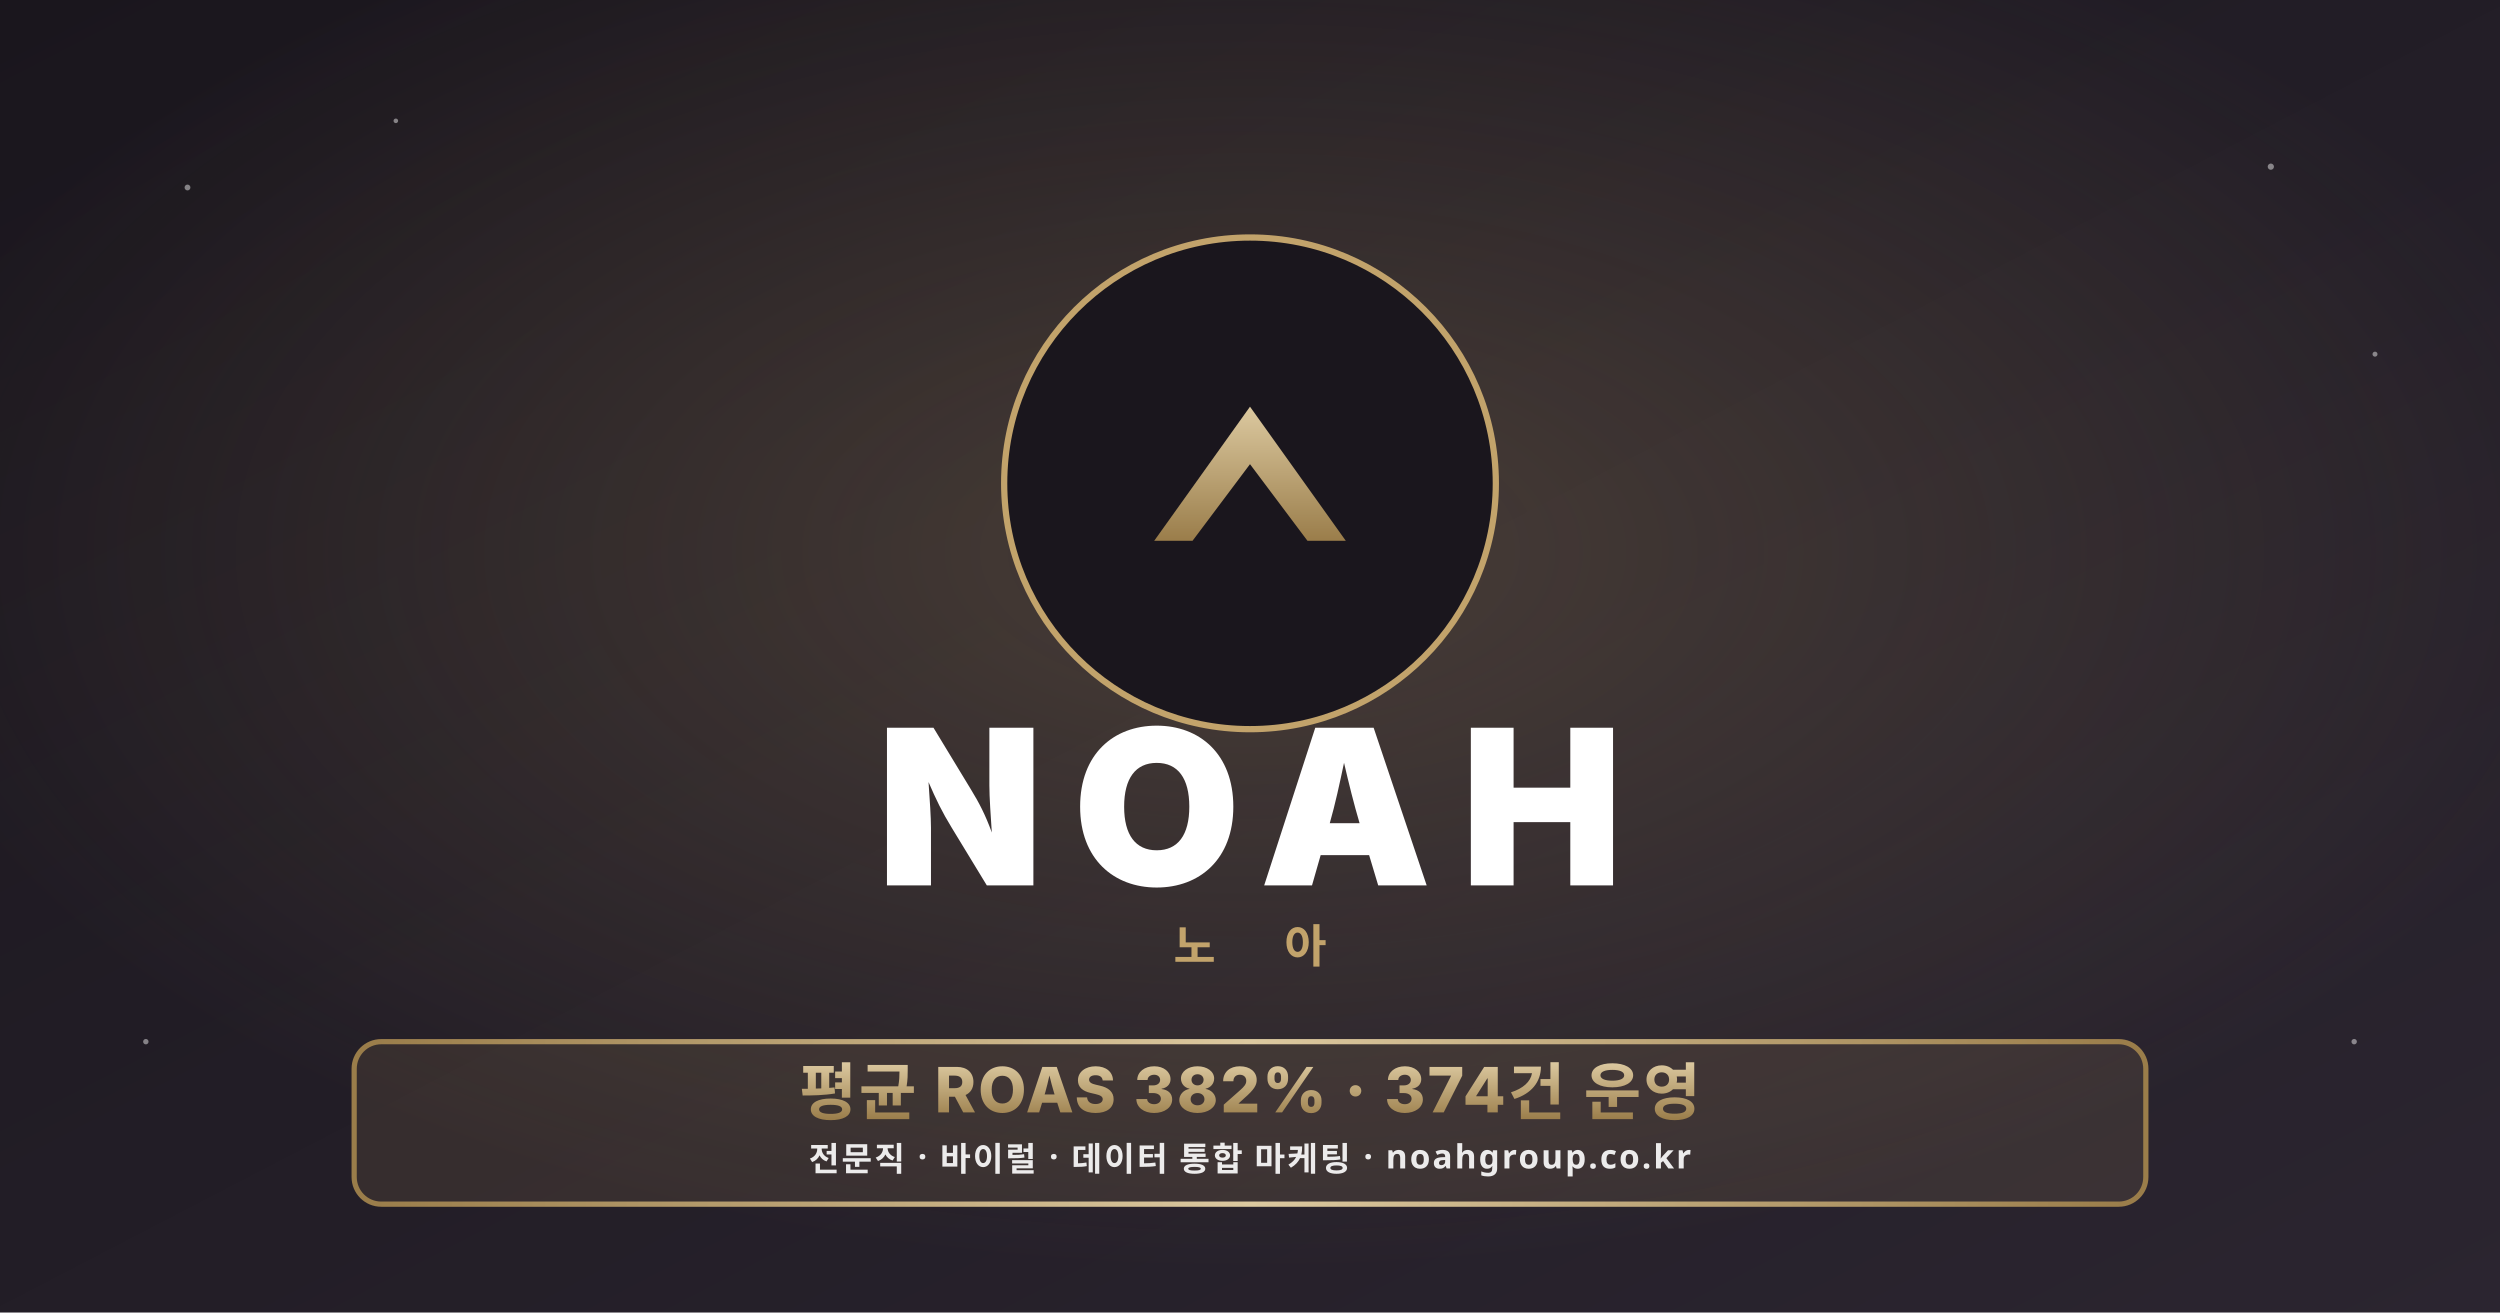
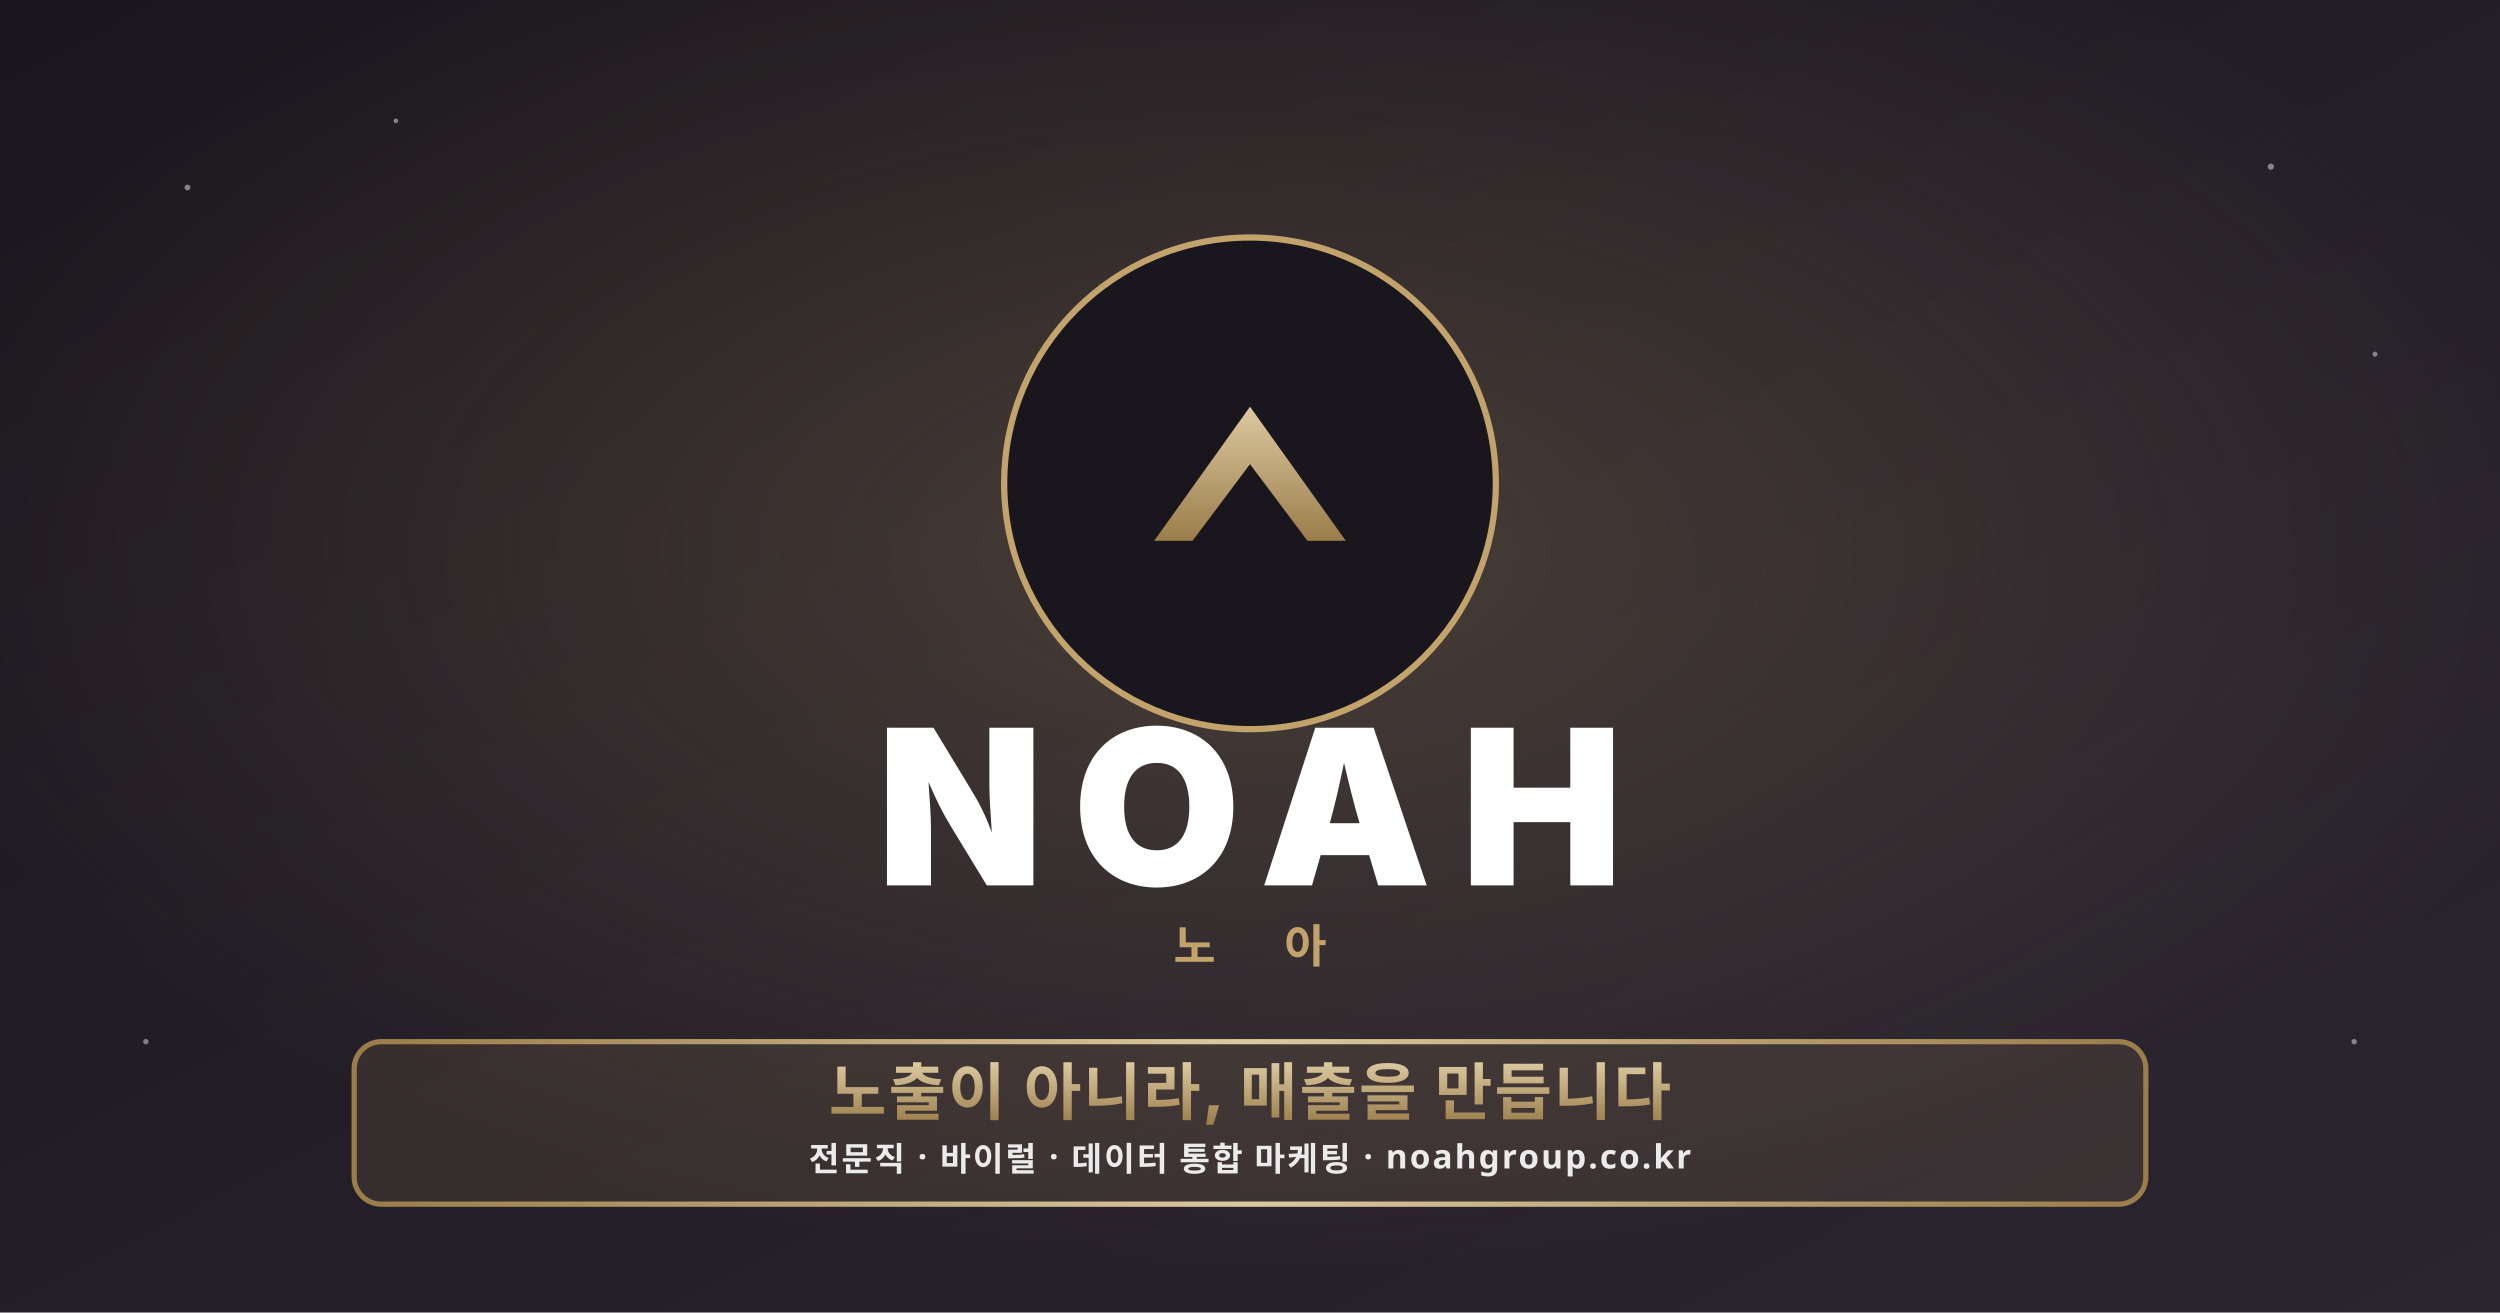
<svg xmlns="http://www.w3.org/2000/svg" viewBox="0 0 1200 630" width="1200" height="630">
  <defs>
    <linearGradient id="bg" x1="0" y1="0" x2="1" y2="1">
      <stop offset="0%" stop-color="#1a161d" />
      <stop offset="100%" stop-color="#2b2530" />
    </linearGradient>
    <radialGradient id="glow" cx="0.5" cy="0.42" r="0.55">
      <stop offset="0%" stop-color="#C2A36B" stop-opacity="0.24" />
      <stop offset="100%" stop-color="#C2A36B" stop-opacity="0" />
    </radialGradient>
    <linearGradient id="gold" x1="0" y1="0" x2="0" y2="1">
      <stop offset="0%" stop-color="#DCC9A0" />
      <stop offset="100%" stop-color="#9A7D4A" />
    </linearGradient>
    <linearGradient id="goldBand" x1="0" y1="0" x2="1" y2="0">
      <stop offset="0%" stop-color="#9A7D4A" />
      <stop offset="50%" stop-color="#DCC9A0" />
      <stop offset="100%" stop-color="#9A7D4A" />
    </linearGradient>
  </defs>
  <rect width="1200" height="630" fill="url(#bg)" />
  <rect width="1200" height="630" fill="url(#glow)" />
  <g fill="#ffffff" opacity="0.45">
    <circle cx="90" cy="90" r="1.4" />
    <circle cx="190" cy="58" r="1.1" />
    <circle cx="1090" cy="80" r="1.5" />
    <circle cx="1140" cy="170" r="1.2" />
    <circle cx="70" cy="500" r="1.3" />
    <circle cx="1130" cy="500" r="1.3" />
  </g>
  <g transform="translate(600, 232)">
    <circle r="118" fill="#1a161d" stroke="#C2A36B" stroke-width="3" />
    <g transform="scale(4.6)">
      <g transform="translate(-16, -16)">
        <path d="M6 22 L16 8 L26 22 L22 22 L16 14 L10 22 Z" fill="url(#gold)" />
      </g>
    </g>
  </g>
  <text x="600" y="425" text-anchor="middle" font-family="Inter, 'Pretendard', sans-serif" font-size="104" font-weight="900" fill="#ffffff" letter-spacing="14">NOAH</text>
  <text x="600" y="462" text-anchor="middle" font-family="'Pretendard', sans-serif" font-size="22" font-weight="600" fill="#C2A36B" letter-spacing="14">노 아</text>
  <rect x="170" y="500" width="860" height="78" rx="13" fill="rgba(194,163,107,0.12)" stroke="url(#goldBand)" stroke-width="2.5" />
-   <text x="600" y="535" text-anchor="middle" font-family="Inter, 'Pretendard', sans-serif" font-size="30" font-weight="800" fill="url(#gold)" letter-spacing="1">평균 ROAS 382% · 374건 운영</text>
+   <text x="600" y="535" text-anchor="middle" font-family="Inter, 'Pretendard', sans-serif" font-size="30" font-weight="800" fill="url(#gold)" letter-spacing="1">노출이 아니라, 매출을 만듭니다</text>
  <text x="600" y="562" text-anchor="middle" font-family="'Pretendard', sans-serif" font-size="16" font-weight="600" fill="#ffffff" opacity="0.9" letter-spacing="1">전문직 · 바이럴 · 데이터 통합 마케팅 · noahgroup.co.kr</text>
</svg>
